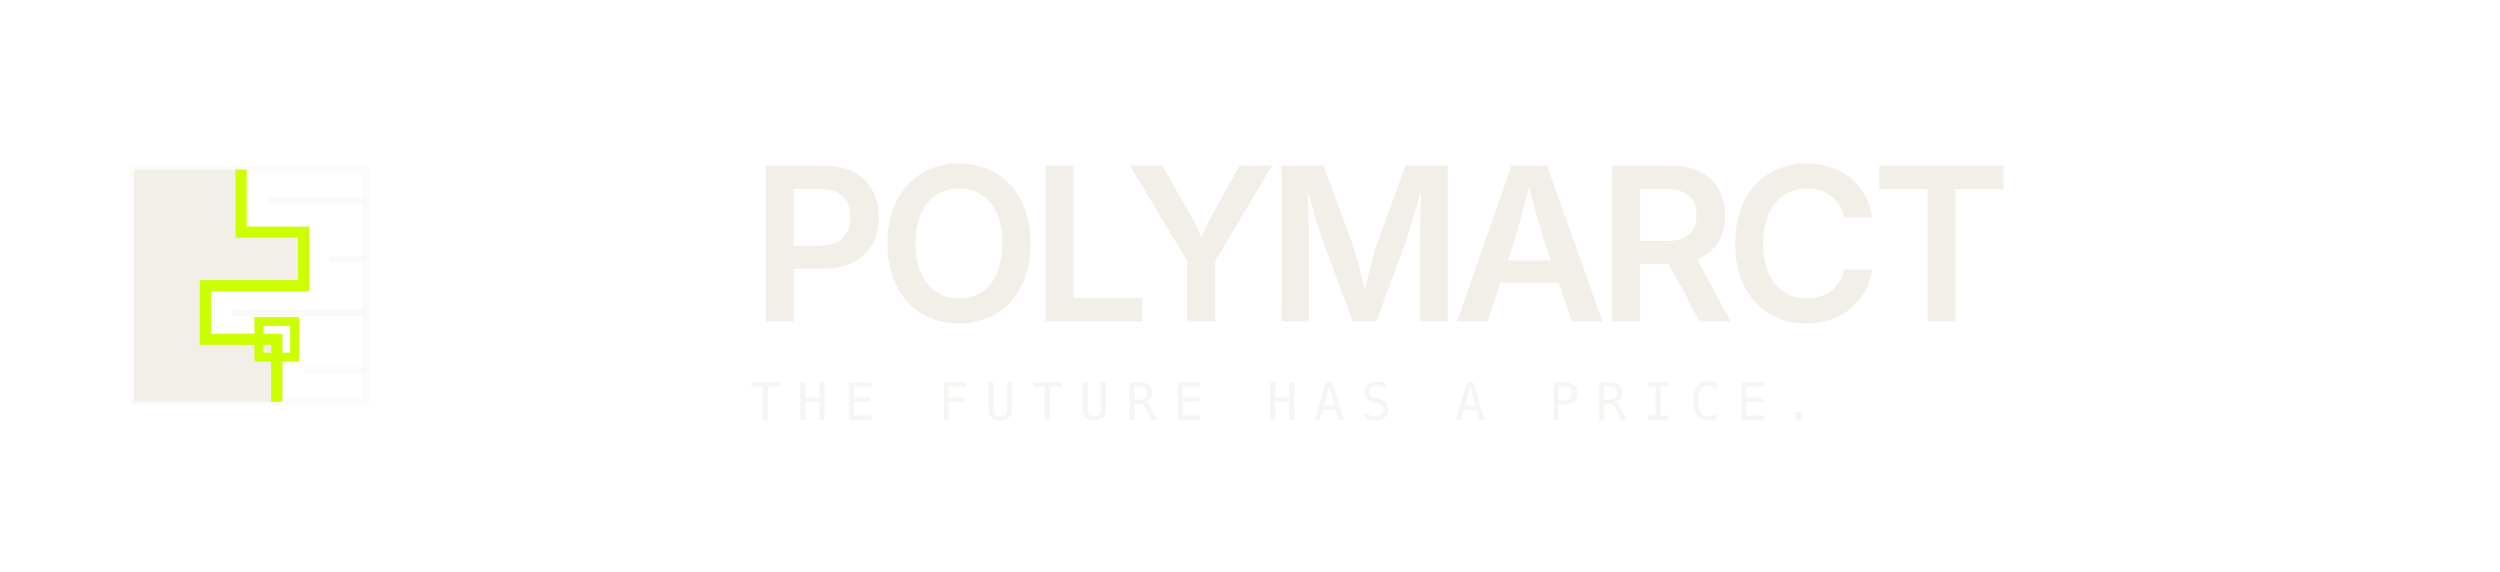
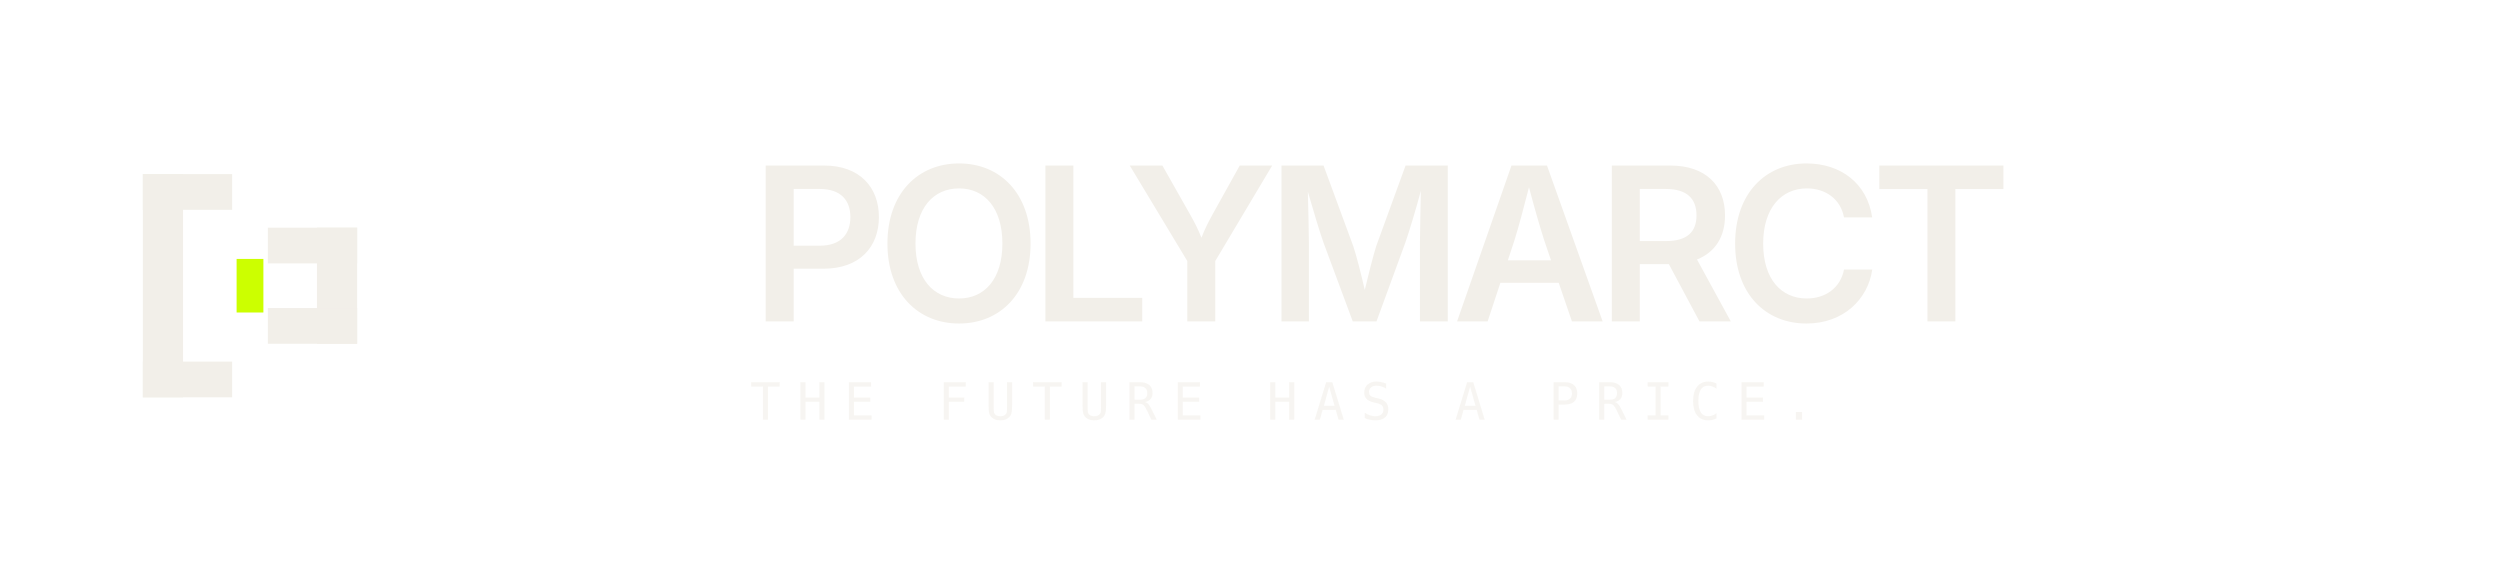
<svg xmlns="http://www.w3.org/2000/svg" viewBox="0 0 560 128" width="560" height="128" role="img" aria-label="Polymarct">
  <g transform="translate(24 32)">
-     <rect x="6" y="6" width="52" height="52" fill="none" stroke="rgba(242,239,233,.22)" stroke-width="1.5" />
-     <path d="M6 6H30V20H44V32H22V44H38V58H6Z" fill="#F2EFE9" />
-     <g stroke="rgba(242,239,233,.30)" stroke-width="1.5">
-       <path d="M36 13H58M50 26H58M28 38H58M44 51H58" />
-     </g>
-     <path d="M30 6V20H44V32H22V44H38V58" fill="none" stroke="#CCFF00" stroke-width="2.5" />
-     <rect x="34" y="40" width="8" height="8" fill="none" stroke="#CCFF00" stroke-width="2" />
+     <rect x="8" y="7" width="9" height="50" fill="#F2EFE9" />
+     <rect x="8" y="7" width="20" height="8" fill="#F2EFE9" />
+     <rect x="8" y="49" width="20" height="8" fill="#F2EFE9" />
+     <rect x="47" y="19" width="9" height="26" fill="#F2EFE9" />
+     <rect x="36" y="19" width="20" height="8" fill="#F2EFE9" />
+     <rect x="36" y="37" width="20" height="8" fill="#F2EFE9" />
+     <rect x="29" y="26" width="6" height="12" fill="#CCFF00" />
  </g>
  <text x="168" y="72" font-family="'Inter Tight','Inter','Helvetica Neue',Arial,sans-serif" font-size="48" font-weight="600" letter-spacing="-2.6" fill="#F2EFE9">POLYMARCT</text>
  <text x="168" y="94" font-family="ui-monospace,SFMono-Regular,Menlo,monospace" font-size="11.5" letter-spacing="3.6" fill="#F2EFE9" opacity=".6">THE FUTURE HAS A PRICE.</text>
</svg>
